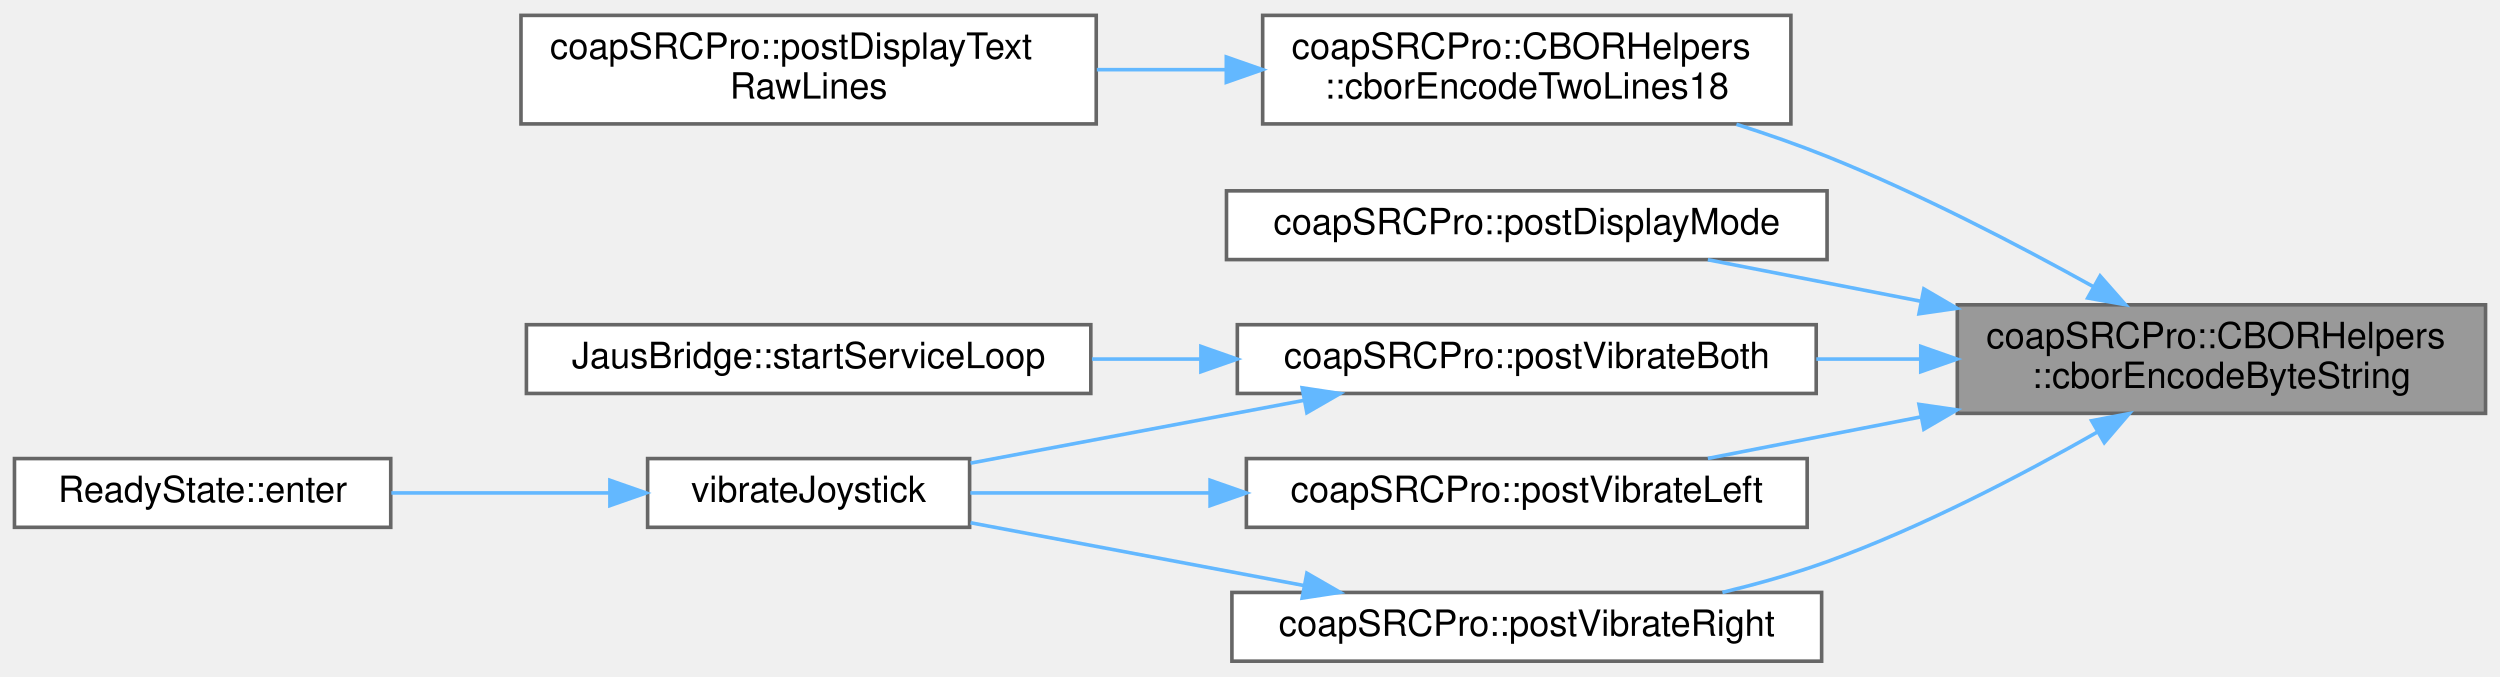
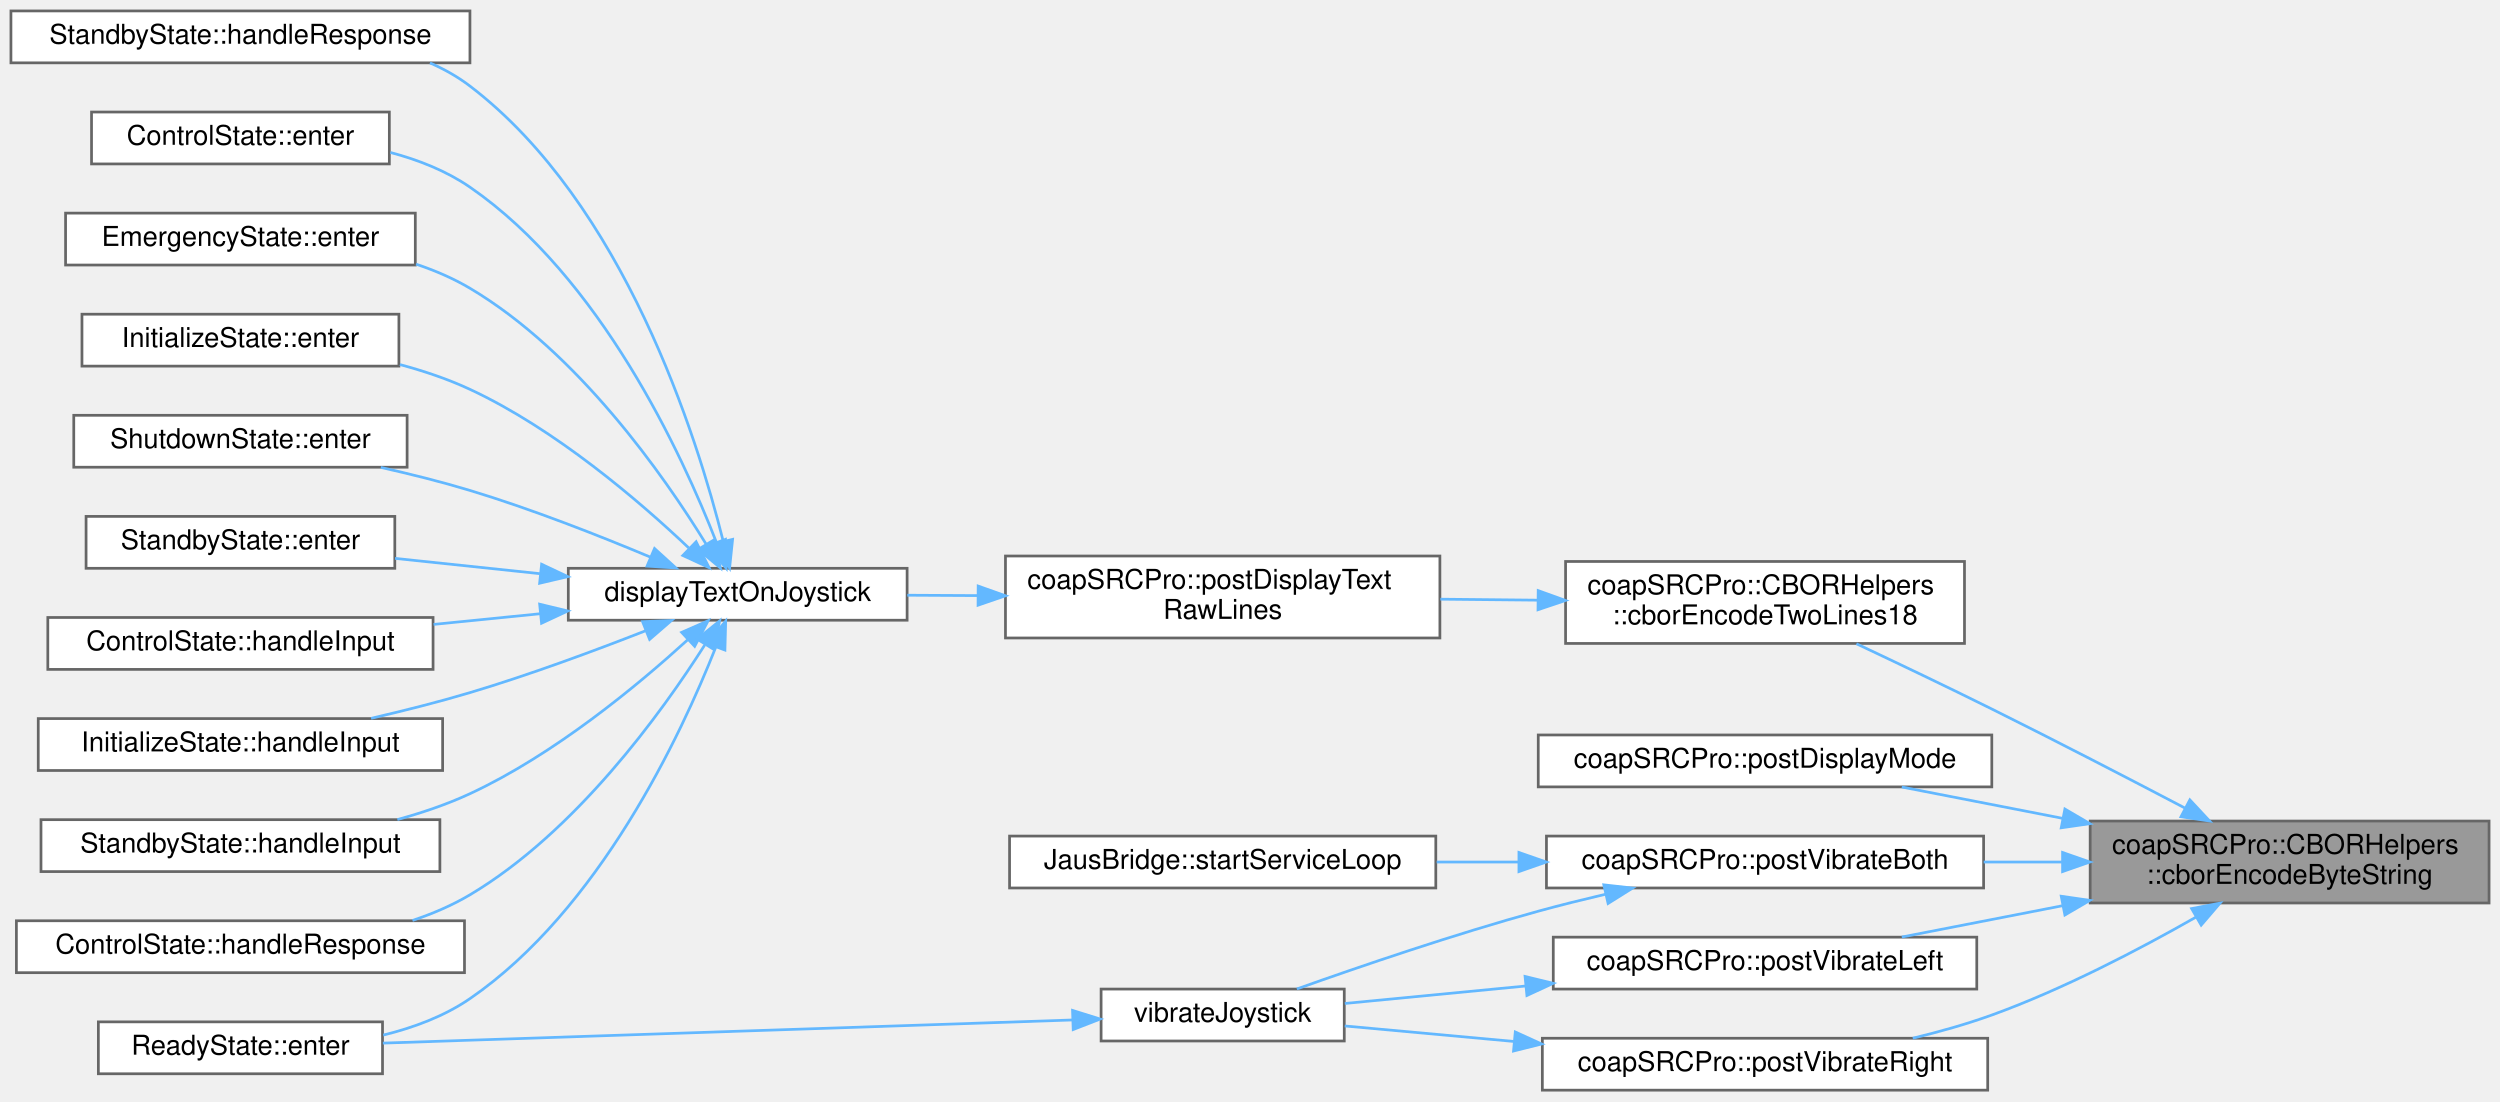
- <svg xmlns="http://www.w3.org/2000/svg" xmlns:xlink="http://www.w3.org/1999/xlink" width="691pt" height="187pt" viewBox="0.00 0.00 691.00 186.50">
-   <g id="graph0" class="graph" transform="scale(1 1) rotate(0) translate(4 182.5)">
+ <svg xmlns="http://www.w3.org/2000/svg" xmlns:xlink="http://www.w3.org/1999/xlink" width="915pt" height="403pt" viewBox="0.00 0.00 915.00 403.00">
+   <g id="graph0" class="graph" transform="scale(1 1) rotate(0) translate(4 399)">
    <g id="Node000001" class="node">
      <g id="a_Node000001">
        <a xlink:title=" ">
-           <polygon fill="#999999" stroke="#666666" points="683,-98.5 537,-98.5 537,-68.5 683,-68.5 683,-98.5" />
-           <text text-anchor="start" x="545" y="-86.5" font-family="Helvetica,sans-Serif" font-size="10.00">coapSRCPro::CBORHelpers</text>
-           <text text-anchor="middle" x="610" y="-75.5" font-family="Helvetica,sans-Serif" font-size="10.00">::cborEncodeByteString</text>
+           <polygon fill="#999999" stroke="#666666" points="907,-98.5 761,-98.5 761,-68.5 907,-68.5 907,-98.5" />
+           <text text-anchor="start" x="769" y="-86.5" font-family="Helvetica,sans-Serif" font-size="10.00">coapSRCPro::CBORHelpers</text>
+           <text text-anchor="middle" x="834" y="-75.5" font-family="Helvetica,sans-Serif" font-size="10.00">::cborEncodeByteString</text>
        </a>
      </g>
    </g>
    <g id="Node000002" class="node">
      <g id="a_Node000002">
        <a xlink:href="namespacecoapSRCPro_1_1CBORHelpers.html#aa2d88b328a7e0fab4ab0cdac11c69512" target="_top" xlink:title=" ">
-           <polygon fill="white" stroke="#666666" points="491,-178.5 345,-178.5 345,-148.5 491,-148.5 491,-178.5" />
-           <text text-anchor="start" x="353" y="-166.5" font-family="Helvetica,sans-Serif" font-size="10.00">coapSRCPro::CBORHelpers</text>
-           <text text-anchor="middle" x="418" y="-155.5" font-family="Helvetica,sans-Serif" font-size="10.00">::cborEncodeTwoLines18</text>
+           <polygon fill="white" stroke="#666666" points="715,-193.5 569,-193.5 569,-163.5 715,-163.5 715,-193.5" />
+           <text text-anchor="start" x="577" y="-181.5" font-family="Helvetica,sans-Serif" font-size="10.00">coapSRCPro::CBORHelpers</text>
+           <text text-anchor="middle" x="642" y="-170.5" font-family="Helvetica,sans-Serif" font-size="10.00">::cborEncodeTwoLines18</text>
        </a>
      </g>
    </g>
    <g id="edge1_Node000001_Node000002" class="edge">
      <g id="a_edge1_Node000001_Node000002">
        <a xlink:title=" ">
-           <path fill="none" stroke="#63b8ff" d="M574.69,-103.47C553.85,-115.04 526.44,-129.29 501,-139.5 493.02,-142.7 484.44,-145.69 475.95,-148.39" />
-           <polygon fill="#63b8ff" stroke="#63b8ff" points="576.47,-106.48 583.48,-98.53 573.04,-100.38 576.47,-106.48" />
+           <path fill="none" stroke="#63b8ff" d="M795.61,-103.29C774.89,-114.15 748.62,-127.76 725,-139.5 708.76,-147.57 690.57,-156.26 675.45,-163.38" />
+           <polygon fill="#63b8ff" stroke="#63b8ff" points="797.49,-106.26 804.71,-98.51 794.23,-100.06 797.49,-106.26" />
+         </a>
+       </g>
+     </g>
+     <g id="Node000016" class="node">
+       <g id="a_Node000016">
+         <a xlink:href="namespacecoapSRCPro.html#a92e36f0926dc7a717fb5e6bf59e8cb7e" target="_top" xlink:title="Set user display mode (0 = normal, 1 = alternate).">
+           <polygon fill="white" stroke="#666666" points="725,-130 559,-130 559,-111 725,-111 725,-130" />
+           <text text-anchor="middle" x="642" y="-118" font-family="Helvetica,sans-Serif" font-size="10.00">coapSRCPro::postDisplayMode</text>
+         </a>
+       </g>
+     </g>
+     <g id="edge15_Node000001_Node000016" class="edge">
+       <g id="a_edge15_Node000001_Node000016">
+         <a xlink:title=" ">
+           <path fill="none" stroke="#63b8ff" d="M750.83,-99.5C730.79,-103.4 709.98,-107.46 692.05,-110.95" />
+           <polygon fill="#63b8ff" stroke="#63b8ff" points="751.75,-102.89 760.9,-97.54 750.41,-96.02 751.75,-102.89" />
+         </a>
+       </g>
+     </g>
+     <g id="Node000017" class="node">
+       <g id="a_Node000017">
+         <a xlink:href="namespacecoapSRCPro.html#a97d6134ac252833c6d658e346f106665" target="_top" xlink:title="Vibrate both motors simultaneously.">
+           <polygon fill="white" stroke="#666666" points="722,-93 562,-93 562,-74 722,-74 722,-93" />
+           <text text-anchor="middle" x="642" y="-81" font-family="Helvetica,sans-Serif" font-size="10.00">coapSRCPro::postVibrateBoth</text>
+         </a>
+       </g>
+     </g>
+     <g id="edge16_Node000001_Node000017" class="edge">
+       <g id="a_edge16_Node000001_Node000017">
+         <a xlink:title=" ">
+           <path fill="none" stroke="#63b8ff" d="M750.67,-83.5C741.17,-83.5 731.49,-83.5 722.03,-83.5" />
+           <polygon fill="#63b8ff" stroke="#63b8ff" points="750.9,-87 760.9,-83.5 750.9,-80 750.9,-87" />
+         </a>
+       </g>
+     </g>
+     <g id="Node000020" class="node">
+       <g id="a_Node000020">
+         <a xlink:href="namespacecoapSRCPro.html#a1c843d1761e3e40b42e9a7f036e59ee9" target="_top" xlink:title="Vibrate only the left motor.">
+           <polygon fill="white" stroke="#666666" points="719.5,-56 564.5,-56 564.5,-37 719.5,-37 719.5,-56" />
+           <text text-anchor="middle" x="642" y="-44" font-family="Helvetica,sans-Serif" font-size="10.00">coapSRCPro::postVibrateLeft</text>
+         </a>
+       </g>
+     </g>
+     <g id="edge20_Node000001_Node000020" class="edge">
+       <g id="a_edge20_Node000001_Node000020">
+         <a xlink:title=" ">
+           <path fill="none" stroke="#63b8ff" d="M750.83,-67.5C730.79,-63.6 709.98,-59.54 692.05,-56.05" />
+           <polygon fill="#63b8ff" stroke="#63b8ff" points="750.41,-70.98 760.9,-69.46 751.75,-64.11 750.41,-70.98" />
+         </a>
+       </g>
+     </g>
+     <g id="Node000021" class="node">
+       <g id="a_Node000021">
+         <a xlink:href="namespacecoapSRCPro.html#a0c8ad3303d88c21dbdd41503f41ad2c2" target="_top" xlink:title="Vibrate only the right motor.">
+           <polygon fill="white" stroke="#666666" points="723.5,-19 560.5,-19 560.5,0 723.5,0 723.5,-19" />
+           <text text-anchor="middle" x="642" y="-7" font-family="Helvetica,sans-Serif" font-size="10.00">coapSRCPro::postVibrateRight</text>
+         </a>
+       </g>
+     </g>
+     <g id="edge22_Node000001_Node000021" class="edge">
+       <g id="a_edge22_Node000001_Node000021">
+         <a xlink:title=" ">
+           <path fill="none" stroke="#63b8ff" d="M799.76,-63.36C778.91,-51.48 751.12,-36.95 725,-27.5 715.82,-24.18 705.82,-21.36 696.07,-19.01" />
+           <polygon fill="#63b8ff" stroke="#63b8ff" points="798.13,-66.46 808.53,-68.44 801.63,-60.4 798.13,-66.46" />
+         </a>
+       </g>
+     </g>
+     <g id="Node000003" class="node">
+       <g id="a_Node000003">
+         <a xlink:href="namespacecoapSRCPro.html#a07aec681f68e7c76caae493ee1fb6b91" target="_top" xlink:title="Update two 18-character lines on the user display.">
+           <polygon fill="white" stroke="#666666" points="523,-195.5 364,-195.5 364,-165.5 523,-165.5 523,-195.5" />
+           <text text-anchor="start" x="372" y="-183.5" font-family="Helvetica,sans-Serif" font-size="10.00">coapSRCPro::postDisplayText</text>
+           <text text-anchor="middle" x="443.5" y="-172.5" font-family="Helvetica,sans-Serif" font-size="10.00">RawLines</text>
+         </a>
+       </g>
+     </g>
+     <g id="edge2_Node000002_Node000003" class="edge">
+       <g id="a_edge2_Node000002_Node000003">
+         <a xlink:title=" ">
+           <path fill="none" stroke="#63b8ff" d="M558.71,-179.34C546.94,-179.46 534.86,-179.58 523.17,-179.7" />
+           <polygon fill="#63b8ff" stroke="#63b8ff" points="558.98,-182.84 568.95,-179.23 558.91,-175.84 558.98,-182.84" />
        </a>
      </g>
    </g>
    <g id="Node000004" class="node">
      <g id="a_Node000004">
-         <a xlink:href="namespacecoapSRCPro.html#a92e36f0926dc7a717fb5e6bf59e8cb7e" target="_top" xlink:title=" ">
-           <polygon fill="white" stroke="#666666" points="501,-130 335,-130 335,-111 501,-111 501,-130" />
-           <text text-anchor="middle" x="418" y="-118" font-family="Helvetica,sans-Serif" font-size="10.00">coapSRCPro::postDisplayMode</text>
-         </a>
-       </g>
-     </g>
-     <g id="edge3_Node000001_Node000004" class="edge">
-       <g id="a_edge3_Node000001_Node000004">
-         <a xlink:title=" ">
-           <path fill="none" stroke="#63b8ff" d="M526.83,-99.5C506.79,-103.4 485.98,-107.46 468.05,-110.95" />
-           <polygon fill="#63b8ff" stroke="#63b8ff" points="527.75,-102.89 536.9,-97.54 526.41,-96.02 527.75,-102.89" />
+         <a xlink:href="FORTJoystickHelpers_8cpp.html#a321879b3aa9e7522c584aeb21bf5d966" target="_top" xlink:title="Render text on the SRC Pro user display.">
+           <polygon fill="white" stroke="#666666" points="328,-191 204,-191 204,-172 328,-172 328,-191" />
+           <text text-anchor="middle" x="266" y="-179" font-family="Helvetica,sans-Serif" font-size="10.00">displayTextOnJoystick</text>
+         </a>
+       </g>
+     </g>
+     <g id="edge3_Node000003_Node000004" class="edge">
+       <g id="a_edge3_Node000003_Node000004">
+         <a xlink:title=" ">
+           <path fill="none" stroke="#63b8ff" d="M353.79,-181.01C345.09,-181.06 336.4,-181.1 328.07,-181.15" />
+           <polygon fill="#63b8ff" stroke="#63b8ff" points="354.01,-184.5 363.99,-180.95 353.97,-177.5 354.01,-184.5" />
        </a>
      </g>
    </g>
    <g id="Node000005" class="node">
      <g id="a_Node000005">
-         <a xlink:href="namespacecoapSRCPro.html#a97d6134ac252833c6d658e346f106665" target="_top" xlink:title=" ">
-           <polygon fill="white" stroke="#666666" points="498,-93 338,-93 338,-74 498,-74 498,-93" />
-           <text text-anchor="middle" x="418" y="-81" font-family="Helvetica,sans-Serif" font-size="10.00">coapSRCPro::postVibrateBoth</text>
-         </a>
-       </g>
-     </g>
-     <g id="edge4_Node000001_Node000005" class="edge">
-       <g id="a_edge4_Node000001_Node000005">
-         <a xlink:title=" ">
-           <path fill="none" stroke="#63b8ff" d="M526.67,-83.5C517.17,-83.5 507.49,-83.5 498.03,-83.5" />
-           <polygon fill="#63b8ff" stroke="#63b8ff" points="526.9,-87 536.9,-83.5 526.9,-80 526.9,-87" />
-         </a>
-       </g>
-     </g>
-     <g id="Node000009" class="node">
-       <g id="a_Node000009">
-         <a xlink:href="namespacecoapSRCPro.html#a1c843d1761e3e40b42e9a7f036e59ee9" target="_top" xlink:title=" ">
-           <polygon fill="white" stroke="#666666" points="495.5,-56 340.5,-56 340.5,-37 495.5,-37 495.5,-56" />
-           <text text-anchor="middle" x="418" y="-44" font-family="Helvetica,sans-Serif" font-size="10.00">coapSRCPro::postVibrateLeft</text>
-         </a>
-       </g>
-     </g>
-     <g id="edge8_Node000001_Node000009" class="edge">
-       <g id="a_edge8_Node000001_Node000009">
-         <a xlink:title=" ">
-           <path fill="none" stroke="#63b8ff" d="M526.83,-67.5C506.79,-63.6 485.98,-59.54 468.05,-56.05" />
-           <polygon fill="#63b8ff" stroke="#63b8ff" points="526.41,-70.98 536.9,-69.46 527.75,-64.11 526.41,-70.98" />
-         </a>
-       </g>
-     </g>
-     <g id="Node000010" class="node">
-       <g id="a_Node000010">
-         <a xlink:href="namespacecoapSRCPro.html#a0c8ad3303d88c21dbdd41503f41ad2c2" target="_top" xlink:title=" ">
-           <polygon fill="white" stroke="#666666" points="499.5,-19 336.5,-19 336.5,0 499.5,0 499.5,-19" />
-           <text text-anchor="middle" x="418" y="-7" font-family="Helvetica,sans-Serif" font-size="10.00">coapSRCPro::postVibrateRight</text>
-         </a>
-       </g>
-     </g>
-     <g id="edge10_Node000001_Node000010" class="edge">
-       <g id="a_edge10_Node000001_Node000010">
-         <a xlink:title=" ">
-           <path fill="none" stroke="#63b8ff" d="M575.76,-63.36C554.91,-51.48 527.12,-36.95 501,-27.5 491.82,-24.18 481.82,-21.36 472.07,-19.01" />
-           <polygon fill="#63b8ff" stroke="#63b8ff" points="574.13,-66.46 584.53,-68.44 577.63,-60.4 574.13,-66.46" />
-         </a>
-       </g>
-     </g>
-     <g id="Node000003" class="node">
-       <g id="a_Node000003">
-         <a xlink:href="namespacecoapSRCPro.html#a07aec681f68e7c76caae493ee1fb6b91" target="_top" xlink:title=" ">
-           <polygon fill="white" stroke="#666666" points="299,-178.5 140,-178.5 140,-148.5 299,-148.5 299,-178.5" />
-           <text text-anchor="start" x="148" y="-166.5" font-family="Helvetica,sans-Serif" font-size="10.00">coapSRCPro::postDisplayText</text>
-           <text text-anchor="middle" x="219.5" y="-155.5" font-family="Helvetica,sans-Serif" font-size="10.00">RawLines</text>
-         </a>
-       </g>
-     </g>
-     <g id="edge2_Node000002_Node000003" class="edge">
-       <g id="a_edge2_Node000002_Node000003">
-         <a xlink:title=" ">
-           <path fill="none" stroke="#63b8ff" d="M334.71,-163.5C322.94,-163.5 310.86,-163.5 299.17,-163.5" />
-           <polygon fill="#63b8ff" stroke="#63b8ff" points="334.95,-167 344.95,-163.5 334.95,-160 334.95,-167" />
+         <a xlink:href="classControlState.html#a0880fe8e73dc996d206ee8752c2b69b1" target="_top" xlink:title="Display control instructions when the state activates.">
+           <polygon fill="white" stroke="#666666" points="138.5,-358 29.5,-358 29.5,-339 138.5,-339 138.5,-358" />
+           <text text-anchor="middle" x="84" y="-346" font-family="Helvetica,sans-Serif" font-size="10.00">ControlState::enter</text>
+         </a>
+       </g>
+     </g>
+     <g id="edge4_Node000004_Node000005" class="edge">
+       <g id="a_edge4_Node000004_Node000005">
+         <a xlink:title=" ">
+           <path fill="none" stroke="#63b8ff" d="M258.17,-200.6C245.62,-232.8 215.72,-297.6 168,-330.5 159.38,-336.44 149.16,-340.47 138.89,-343.2" />
+           <polygon fill="#63b8ff" stroke="#63b8ff" points="261.53,-201.61 261.76,-191.02 254.97,-199.15 261.53,-201.61" />
        </a>
      </g>
    </g>
    <g id="Node000006" class="node">
      <g id="a_Node000006">
-         <a xlink:href="classJausBridge.html#a44706917791769b85e20b050f909ba66" target="_top" xlink:title=" ">
-           <polygon fill="white" stroke="#666666" points="297.5,-93 141.5,-93 141.5,-74 297.5,-74 297.5,-93" />
-           <text text-anchor="middle" x="219.5" y="-81" font-family="Helvetica,sans-Serif" font-size="10.00">JausBridge::startServiceLoop</text>
-         </a>
-       </g>
-     </g>
-     <g id="edge5_Node000005_Node000006" class="edge">
-       <g id="a_edge5_Node000005_Node000006">
-         <a xlink:title=" ">
-           <path fill="none" stroke="#63b8ff" d="M327.62,-83.5C317.67,-83.5 307.6,-83.5 297.82,-83.5" />
-           <polygon fill="#63b8ff" stroke="#63b8ff" points="327.93,-87 337.93,-83.5 327.93,-80 327.93,-87" />
+         <a xlink:href="classEmergencyState.html#a6b1cbefaff168828963095a24a43a8ca" target="_top" xlink:title="Called once when the state becomes active.">
+           <polygon fill="white" stroke="#666666" points="148,-321 20,-321 20,-302 148,-302 148,-321" />
+           <text text-anchor="middle" x="84" y="-309" font-family="Helvetica,sans-Serif" font-size="10.00">EmergencyState::enter</text>
+         </a>
+       </g>
+     </g>
+     <g id="edge5_Node000004_Node000006" class="edge">
+       <g id="a_edge5_Node000004_Node000006">
+         <a xlink:title=" ">
+           <path fill="none" stroke="#63b8ff" d="M254.5,-199.75C238.98,-225 207.43,-270.11 168,-293.5 161.91,-297.11 155.19,-300 148.28,-302.31" />
+           <polygon fill="#63b8ff" stroke="#63b8ff" points="257.53,-201.52 259.65,-191.14 251.52,-197.92 257.53,-201.52" />
        </a>
      </g>
    </g>
    <g id="Node000007" class="node">
      <g id="a_Node000007">
-         <a xlink:href="FORTJoystickHelpers_8cpp.html#a21971a6ea22f0b02b9ddfcbaebb7600f" target="_top" xlink:title=" ">
-           <polygon fill="white" stroke="#666666" points="264,-56 175,-56 175,-37 264,-37 264,-56" />
-           <text text-anchor="middle" x="219.5" y="-44" font-family="Helvetica,sans-Serif" font-size="10.00">vibrateJoystick</text>
-         </a>
-       </g>
-     </g>
-     <g id="edge6_Node000005_Node000007" class="edge">
-       <g id="a_edge6_Node000005_Node000007">
-         <a xlink:title=" ">
-           <path fill="none" stroke="#63b8ff" d="M356.52,-72.11C326.7,-66.5 291.42,-59.85 264.26,-54.74" />
-           <polygon fill="#63b8ff" stroke="#63b8ff" points="355.92,-75.56 366.4,-73.97 357.22,-68.68 355.92,-75.56" />
+         <a xlink:href="classInitializeState.html#a9ee3f895560cf4ff780db6cf25a1283d" target="_top" xlink:title="Called once when the state becomes active.">
+           <polygon fill="white" stroke="#666666" points="142,-284 26,-284 26,-265 142,-265 142,-284" />
+           <text text-anchor="middle" x="84" y="-272" font-family="Helvetica,sans-Serif" font-size="10.00">InitializeState::enter</text>
+         </a>
+       </g>
+     </g>
+     <g id="edge6_Node000004_Node000007" class="edge">
+       <g id="a_edge6_Node000004_Node000007">
+         <a xlink:title=" ">
+           <path fill="none" stroke="#63b8ff" d="M248.07,-198.47C229.86,-215.72 199.29,-241.93 168,-256.5 159.98,-260.24 151.16,-263.21 142.36,-265.57" />
+           <polygon fill="#63b8ff" stroke="#63b8ff" points="250.78,-200.72 255.52,-191.25 245.91,-195.69 250.78,-200.72" />
        </a>
      </g>
    </g>
    <g id="Node000008" class="node">
      <g id="a_Node000008">
        <a xlink:href="classReadyState.html#a73b1be6be89094e2ef55c303a69e6258" target="_top" xlink:title="Vibrate motors and inform the driver when the vehicle is ready.">
-           <polygon fill="white" stroke="#666666" points="104,-56 0,-56 0,-37 104,-37 104,-56" />
-           <text text-anchor="middle" x="52" y="-44" font-family="Helvetica,sans-Serif" font-size="10.00">ReadyState::enter</text>
-         </a>
-       </g>
-     </g>
-     <g id="edge7_Node000007_Node000008" class="edge">
-       <g id="a_edge7_Node000007_Node000008">
-         <a xlink:title=" ">
-           <path fill="none" stroke="#63b8ff" d="M164.4,-46.5C145.04,-46.5 123.28,-46.5 104.17,-46.5" />
-           <polygon fill="#63b8ff" stroke="#63b8ff" points="164.58,-50 174.58,-46.5 164.58,-43 164.58,-50" />
-         </a>
-       </g>
-     </g>
-     <g id="edge9_Node000009_Node000007" class="edge">
-       <g id="a_edge9_Node000009_Node000007">
-         <a xlink:title=" ">
-           <path fill="none" stroke="#63b8ff" d="M330.37,-46.5C307.48,-46.5 283.74,-46.5 264.2,-46.5" />
-           <polygon fill="#63b8ff" stroke="#63b8ff" points="330.47,-50 340.47,-46.5 330.47,-43 330.47,-50" />
-         </a>
-       </g>
-     </g>
-     <g id="edge11_Node000010_Node000007" class="edge">
-       <g id="a_edge11_Node000010_Node000007">
-         <a xlink:title=" ">
-           <path fill="none" stroke="#63b8ff" d="M356.52,-20.89C326.7,-26.5 291.42,-33.15 264.26,-38.26" />
-           <polygon fill="#63b8ff" stroke="#63b8ff" points="357.22,-24.32 366.4,-19.03 355.92,-17.44 357.22,-24.32" />
+           <polygon fill="white" stroke="#666666" points="136,-25 32,-25 32,-6 136,-6 136,-25" />
+           <text text-anchor="middle" x="84" y="-13" font-family="Helvetica,sans-Serif" font-size="10.00">ReadyState::enter</text>
+         </a>
+       </g>
+     </g>
+     <g id="edge7_Node000004_Node000008" class="edge">
+       <g id="a_edge7_Node000004_Node000008">
+         <a xlink:title=" ">
+           <path fill="none" stroke="#63b8ff" d="M257.95,-162.07C245.24,-129.92 215.31,-66.02 168,-33.5 158.64,-27.07 147.41,-22.88 136.27,-20.16" />
+           <polygon fill="#63b8ff" stroke="#63b8ff" points="254.77,-163.56 261.6,-171.66 261.32,-161.07 254.77,-163.56" />
+         </a>
+       </g>
+     </g>
+     <g id="Node000009" class="node">
+       <g id="a_Node000009">
+         <a xlink:href="classShutdownState.html#a0e24629962899a8f29ea411526d18e69" target="_top" xlink:title="Called once when the state becomes active.">
+           <polygon fill="white" stroke="#666666" points="145,-247 23,-247 23,-228 145,-228 145,-247" />
+           <text text-anchor="middle" x="84" y="-235" font-family="Helvetica,sans-Serif" font-size="10.00">ShutdownState::enter</text>
+         </a>
+       </g>
+     </g>
+     <g id="edge8_Node000004_Node000009" class="edge">
+       <g id="a_edge8_Node000004_Node000009">
+         <a xlink:title=" ">
+           <path fill="none" stroke="#63b8ff" d="M234.12,-195.06C215.28,-202.96 190.56,-212.68 168,-219.5 157.56,-222.66 146.21,-225.49 135.37,-227.93" />
+           <polygon fill="#63b8ff" stroke="#63b8ff" points="235.56,-198.25 243.39,-191.12 232.82,-191.81 235.56,-198.25" />
+         </a>
+       </g>
+     </g>
+     <g id="Node000010" class="node">
+       <g id="a_Node000010">
+         <a xlink:href="classStandbyState.html#a7587cba73b33d591cb42b6c0dda28e3e" target="_top" xlink:title="Prompt the operator when the standby phase begins.">
+           <polygon fill="white" stroke="#666666" points="140.5,-210 27.5,-210 27.5,-191 140.5,-191 140.5,-210" />
+           <text text-anchor="middle" x="84" y="-198" font-family="Helvetica,sans-Serif" font-size="10.00">StandbyState::enter</text>
+         </a>
+       </g>
+     </g>
+     <g id="edge9_Node000004_Node000010" class="edge">
+       <g id="a_edge9_Node000004_Node000010">
+         <a xlink:title=" ">
+           <path fill="none" stroke="#63b8ff" d="M193.57,-189.04C175.94,-190.9 157.33,-192.87 140.58,-194.63" />
+           <polygon fill="#63b8ff" stroke="#63b8ff" points="194.23,-192.49 203.81,-187.96 193.5,-185.53 194.23,-192.49" />
+         </a>
+       </g>
+     </g>
+     <g id="Node000011" class="node">
+       <g id="a_Node000011">
+         <a xlink:href="classControlState.html#a79adb6db98b1e7e7fb1e6ce51e6ce24e" target="_top" xlink:title="On the first R-Down press a JAUS RequestControl command is sent.">
+           <polygon fill="white" stroke="#666666" points="154.5,-173 13.5,-173 13.5,-154 154.5,-154 154.5,-173" />
+           <text text-anchor="middle" x="84" y="-161" font-family="Helvetica,sans-Serif" font-size="10.00">ControlState::handleInput</text>
+         </a>
+       </g>
+     </g>
+     <g id="edge10_Node000004_Node000011" class="edge">
+       <g id="a_edge10_Node000004_Node000011">
+         <a xlink:title=" ">
+           <path fill="none" stroke="#63b8ff" d="M193.66,-174.37C180.83,-173.08 167.47,-171.75 154.69,-170.47" />
+           <polygon fill="#63b8ff" stroke="#63b8ff" points="193.51,-177.87 203.81,-175.38 194.21,-170.9 193.51,-177.87" />
+         </a>
+       </g>
+     </g>
+     <g id="Node000012" class="node">
+       <g id="a_Node000012">
+         <a xlink:href="classInitializeState.html#a823afb4a3f869f31a89653b031837719" target="_top" xlink:title="Process joystick/keypad input pulled from the FORT controller.">
+           <polygon fill="white" stroke="#666666" points="158,-136 10,-136 10,-117 158,-117 158,-136" />
+           <text text-anchor="middle" x="84" y="-124" font-family="Helvetica,sans-Serif" font-size="10.00">InitializeState::handleInput</text>
+         </a>
+       </g>
+     </g>
+     <g id="edge11_Node000004_Node000012" class="edge">
+       <g id="a_edge11_Node000004_Node000012">
+         <a xlink:title=" ">
+           <path fill="none" stroke="#63b8ff" d="M232.27,-168.14C213.64,-160.84 189.74,-151.99 168,-145.5 156.39,-142.03 143.7,-138.84 131.81,-136.09" />
+           <polygon fill="#63b8ff" stroke="#63b8ff" points="231.18,-171.47 241.77,-171.9 233.76,-164.97 231.18,-171.47" />
+         </a>
+       </g>
+     </g>
+     <g id="Node000013" class="node">
+       <g id="a_Node000013">
+         <a xlink:href="classStandbyState.html#a70335aba46f3c2e99aca967f5d23b72b" target="_top" xlink:title="First R-Down press sends Resume and triggers an immediate status query to verify when READY is reache...">
+           <polygon fill="white" stroke="#666666" points="157,-99 11,-99 11,-80 157,-80 157,-99" />
+           <text text-anchor="middle" x="84" y="-87" font-family="Helvetica,sans-Serif" font-size="10.00">StandbyState::handleInput</text>
+         </a>
+       </g>
+     </g>
+     <g id="edge12_Node000004_Node000013" class="edge">
+       <g id="a_edge12_Node000004_Node000013">
+         <a xlink:title=" ">
+           <path fill="none" stroke="#63b8ff" d="M247.65,-164.8C229.32,-148.08 198.83,-122.83 168,-108.5 159.69,-104.64 150.53,-101.53 141.43,-99.04" />
+           <polygon fill="#63b8ff" stroke="#63b8ff" points="245.48,-167.56 255.18,-171.82 250.25,-162.44 245.48,-167.56" />
+         </a>
+       </g>
+     </g>
+     <g id="Node000014" class="node">
+       <g id="a_Node000014">
+         <a xlink:href="classControlState.html#ac7127a5f1f73d4773e2dc467bb51d06b" target="_top" xlink:title="React to the latest JAUS response queued by the client.">
+           <polygon fill="white" stroke="#666666" points="166,-62 2,-62 2,-43 166,-43 166,-62" />
+           <text text-anchor="middle" x="84" y="-50" font-family="Helvetica,sans-Serif" font-size="10.00">ControlState::handleResponse</text>
+         </a>
+       </g>
+     </g>
+     <g id="edge13_Node000004_Node000014" class="edge">
+       <g id="a_edge13_Node000004_Node000014">
+         <a xlink:title=" ">
+           <path fill="none" stroke="#63b8ff" d="M253.94,-162.94C238.12,-138.09 206.64,-94.48 168,-71.5 161.52,-67.65 154.33,-64.57 146.97,-62.12" />
+           <polygon fill="#63b8ff" stroke="#63b8ff" points="251.15,-165.09 259.39,-171.75 257.1,-161.4 251.15,-165.09" />
+         </a>
+       </g>
+     </g>
+     <g id="Node000015" class="node">
+       <g id="a_Node000015">
+         <a xlink:href="classStandbyState.html#a56fe42de3f7a3c910eea5ba48807d2f5" target="_top" xlink:title="React to the latest JAUS response queued by the client.">
+           <polygon fill="white" stroke="#666666" points="168,-395 0,-395 0,-376 168,-376 168,-395" />
+           <text text-anchor="middle" x="84" y="-383" font-family="Helvetica,sans-Serif" font-size="10.00">StandbyState::handleResponse</text>
+         </a>
+       </g>
+     </g>
+     <g id="edge14_Node000004_Node000015" class="edge">
+       <g id="a_edge14_Node000004_Node000015">
+         <a xlink:title=" ">
+           <path fill="none" stroke="#63b8ff" d="M260.69,-200.94C251.12,-239.25 224.39,-324.47 168,-367.5 163.55,-370.9 158.59,-373.69 153.37,-375.97" />
+           <polygon fill="#63b8ff" stroke="#63b8ff" points="264.13,-201.6 263.03,-191.06 257.32,-199.98 264.13,-201.6" />
+         </a>
+       </g>
+     </g>
+     <g id="Node000018" class="node">
+       <g id="a_Node000018">
+         <a xlink:href="classJausBridge.html#a44706917791769b85e20b050f909ba66" target="_top" xlink:title=" ">
+           <polygon fill="white" stroke="#666666" points="521.5,-93 365.5,-93 365.5,-74 521.5,-74 521.5,-93" />
+           <text text-anchor="middle" x="443.5" y="-81" font-family="Helvetica,sans-Serif" font-size="10.00">JausBridge::startServiceLoop</text>
+         </a>
+       </g>
+     </g>
+     <g id="edge17_Node000017_Node000018" class="edge">
+       <g id="a_edge17_Node000017_Node000018">
+         <a xlink:title=" ">
+           <path fill="none" stroke="#63b8ff" d="M551.62,-83.5C541.67,-83.5 531.6,-83.5 521.82,-83.5" />
+           <polygon fill="#63b8ff" stroke="#63b8ff" points="551.93,-87 561.93,-83.5 551.93,-80 551.93,-87" />
+         </a>
+       </g>
+     </g>
+     <g id="Node000019" class="node">
+       <g id="a_Node000019">
+         <a xlink:href="FORTJoystickHelpers_8cpp.html#a21971a6ea22f0b02b9ddfcbaebb7600f" target="_top" xlink:title="Trigger joystick vibration motors.">
+           <polygon fill="white" stroke="#666666" points="488,-37 399,-37 399,-18 488,-18 488,-37" />
+           <text text-anchor="middle" x="443.5" y="-25" font-family="Helvetica,sans-Serif" font-size="10.00">vibrateJoystick</text>
+         </a>
+       </g>
+     </g>
+     <g id="edge18_Node000017_Node000019" class="edge">
+       <g id="a_edge18_Node000017_Node000019">
+         <a xlink:title=" ">
+           <path fill="none" stroke="#63b8ff" d="M583.54,-71.69C575.27,-69.75 566.89,-67.67 559,-65.5 528.3,-57.06 493.69,-45.25 470.64,-37.04" />
+           <polygon fill="#63b8ff" stroke="#63b8ff" points="583,-75.15 593.53,-73.96 584.56,-68.33 583,-75.15" />
+         </a>
+       </g>
+     </g>
+     <g id="edge19_Node000019_Node000008" class="edge">
+       <g id="a_edge19_Node000019_Node000008">
+         <a xlink:title=" ">
+           <path fill="none" stroke="#63b8ff" d="M388.53,-25.69C320.14,-23.39 203.13,-19.47 136.13,-17.22" />
+           <polygon fill="#63b8ff" stroke="#63b8ff" points="388.55,-29.19 398.66,-26.03 388.79,-22.19 388.55,-29.19" />
+         </a>
+       </g>
+     </g>
+     <g id="edge21_Node000020_Node000019" class="edge">
+       <g id="a_edge21_Node000020_Node000019">
+         <a xlink:title=" ">
+           <path fill="none" stroke="#63b8ff" d="M554.37,-38.12C531.48,-35.91 507.74,-33.61 488.2,-31.73" />
+           <polygon fill="#63b8ff" stroke="#63b8ff" points="554.17,-41.62 564.47,-39.1 554.85,-34.65 554.17,-41.62" />
+         </a>
+       </g>
+     </g>
+     <g id="edge23_Node000021_Node000019" class="edge">
+       <g id="a_edge23_Node000021_Node000019">
+         <a xlink:title=" ">
+           <path fill="none" stroke="#63b8ff" d="M550.04,-17.83C528.49,-19.81 506.48,-21.82 488.17,-23.5" />
+           <polygon fill="#63b8ff" stroke="#63b8ff" points="550.59,-21.3 560.23,-16.9 549.95,-14.33 550.59,-21.3" />
        </a>
      </g>
    </g>
  </g>
</svg>
